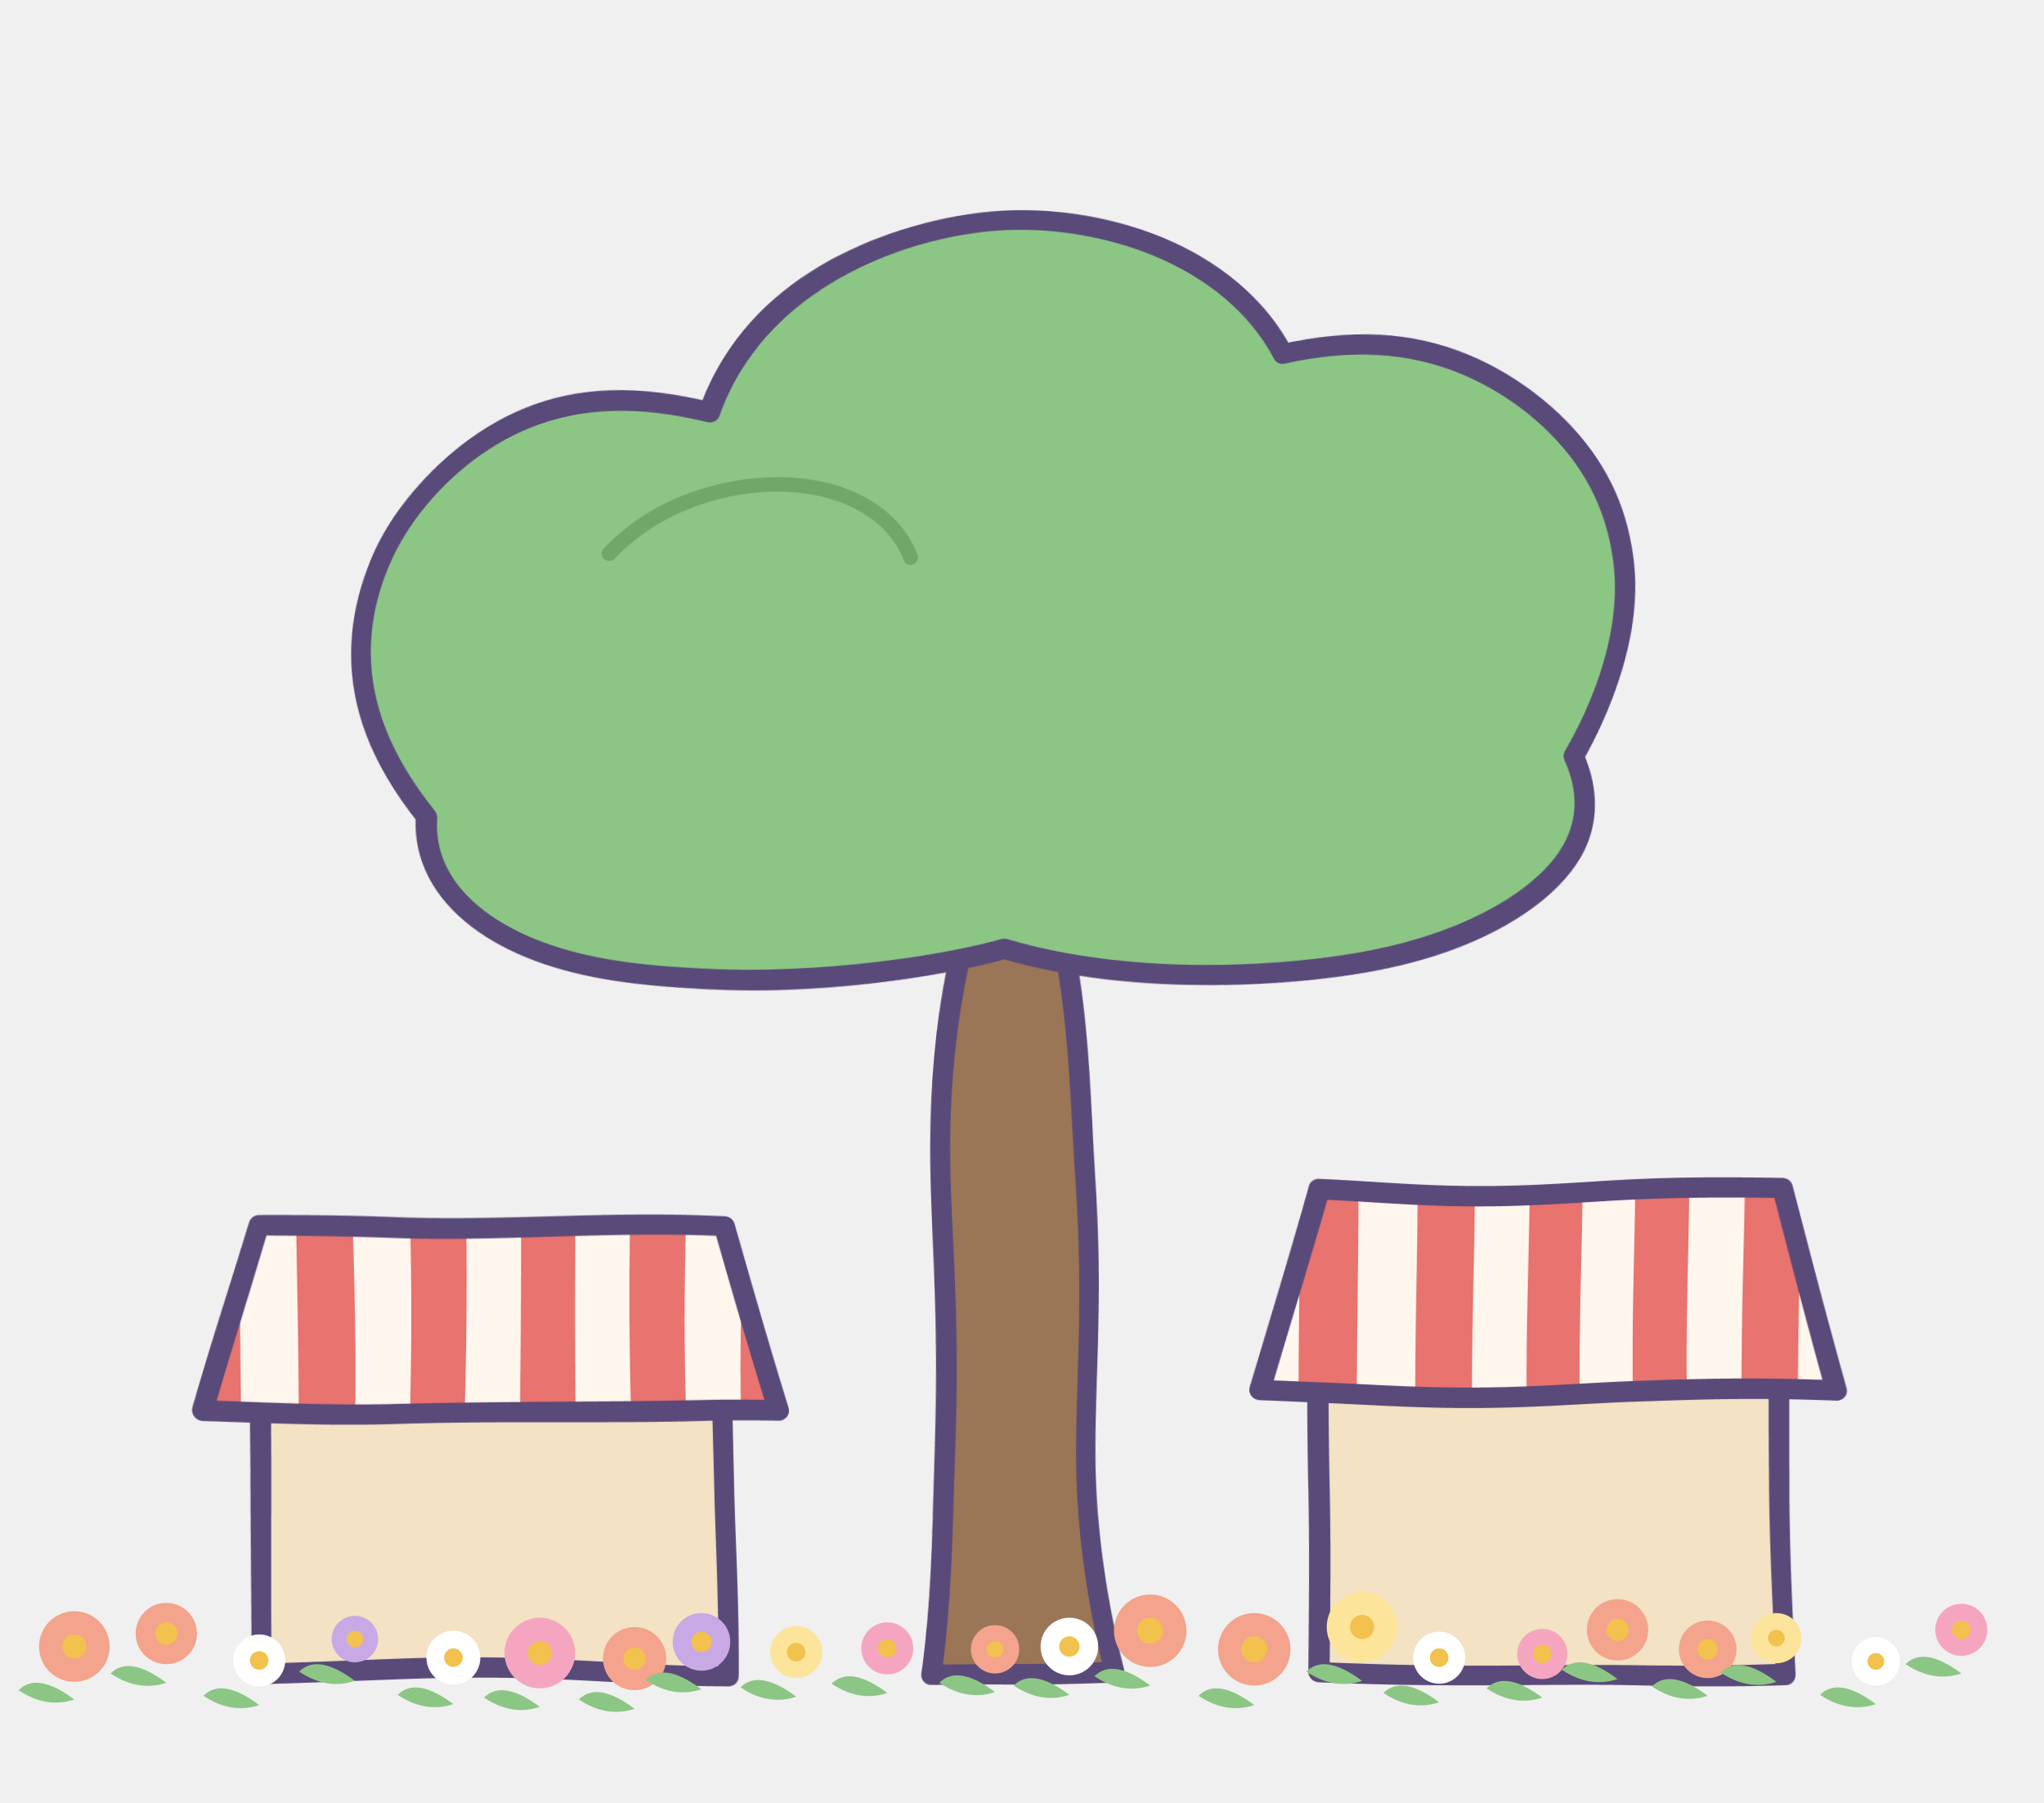
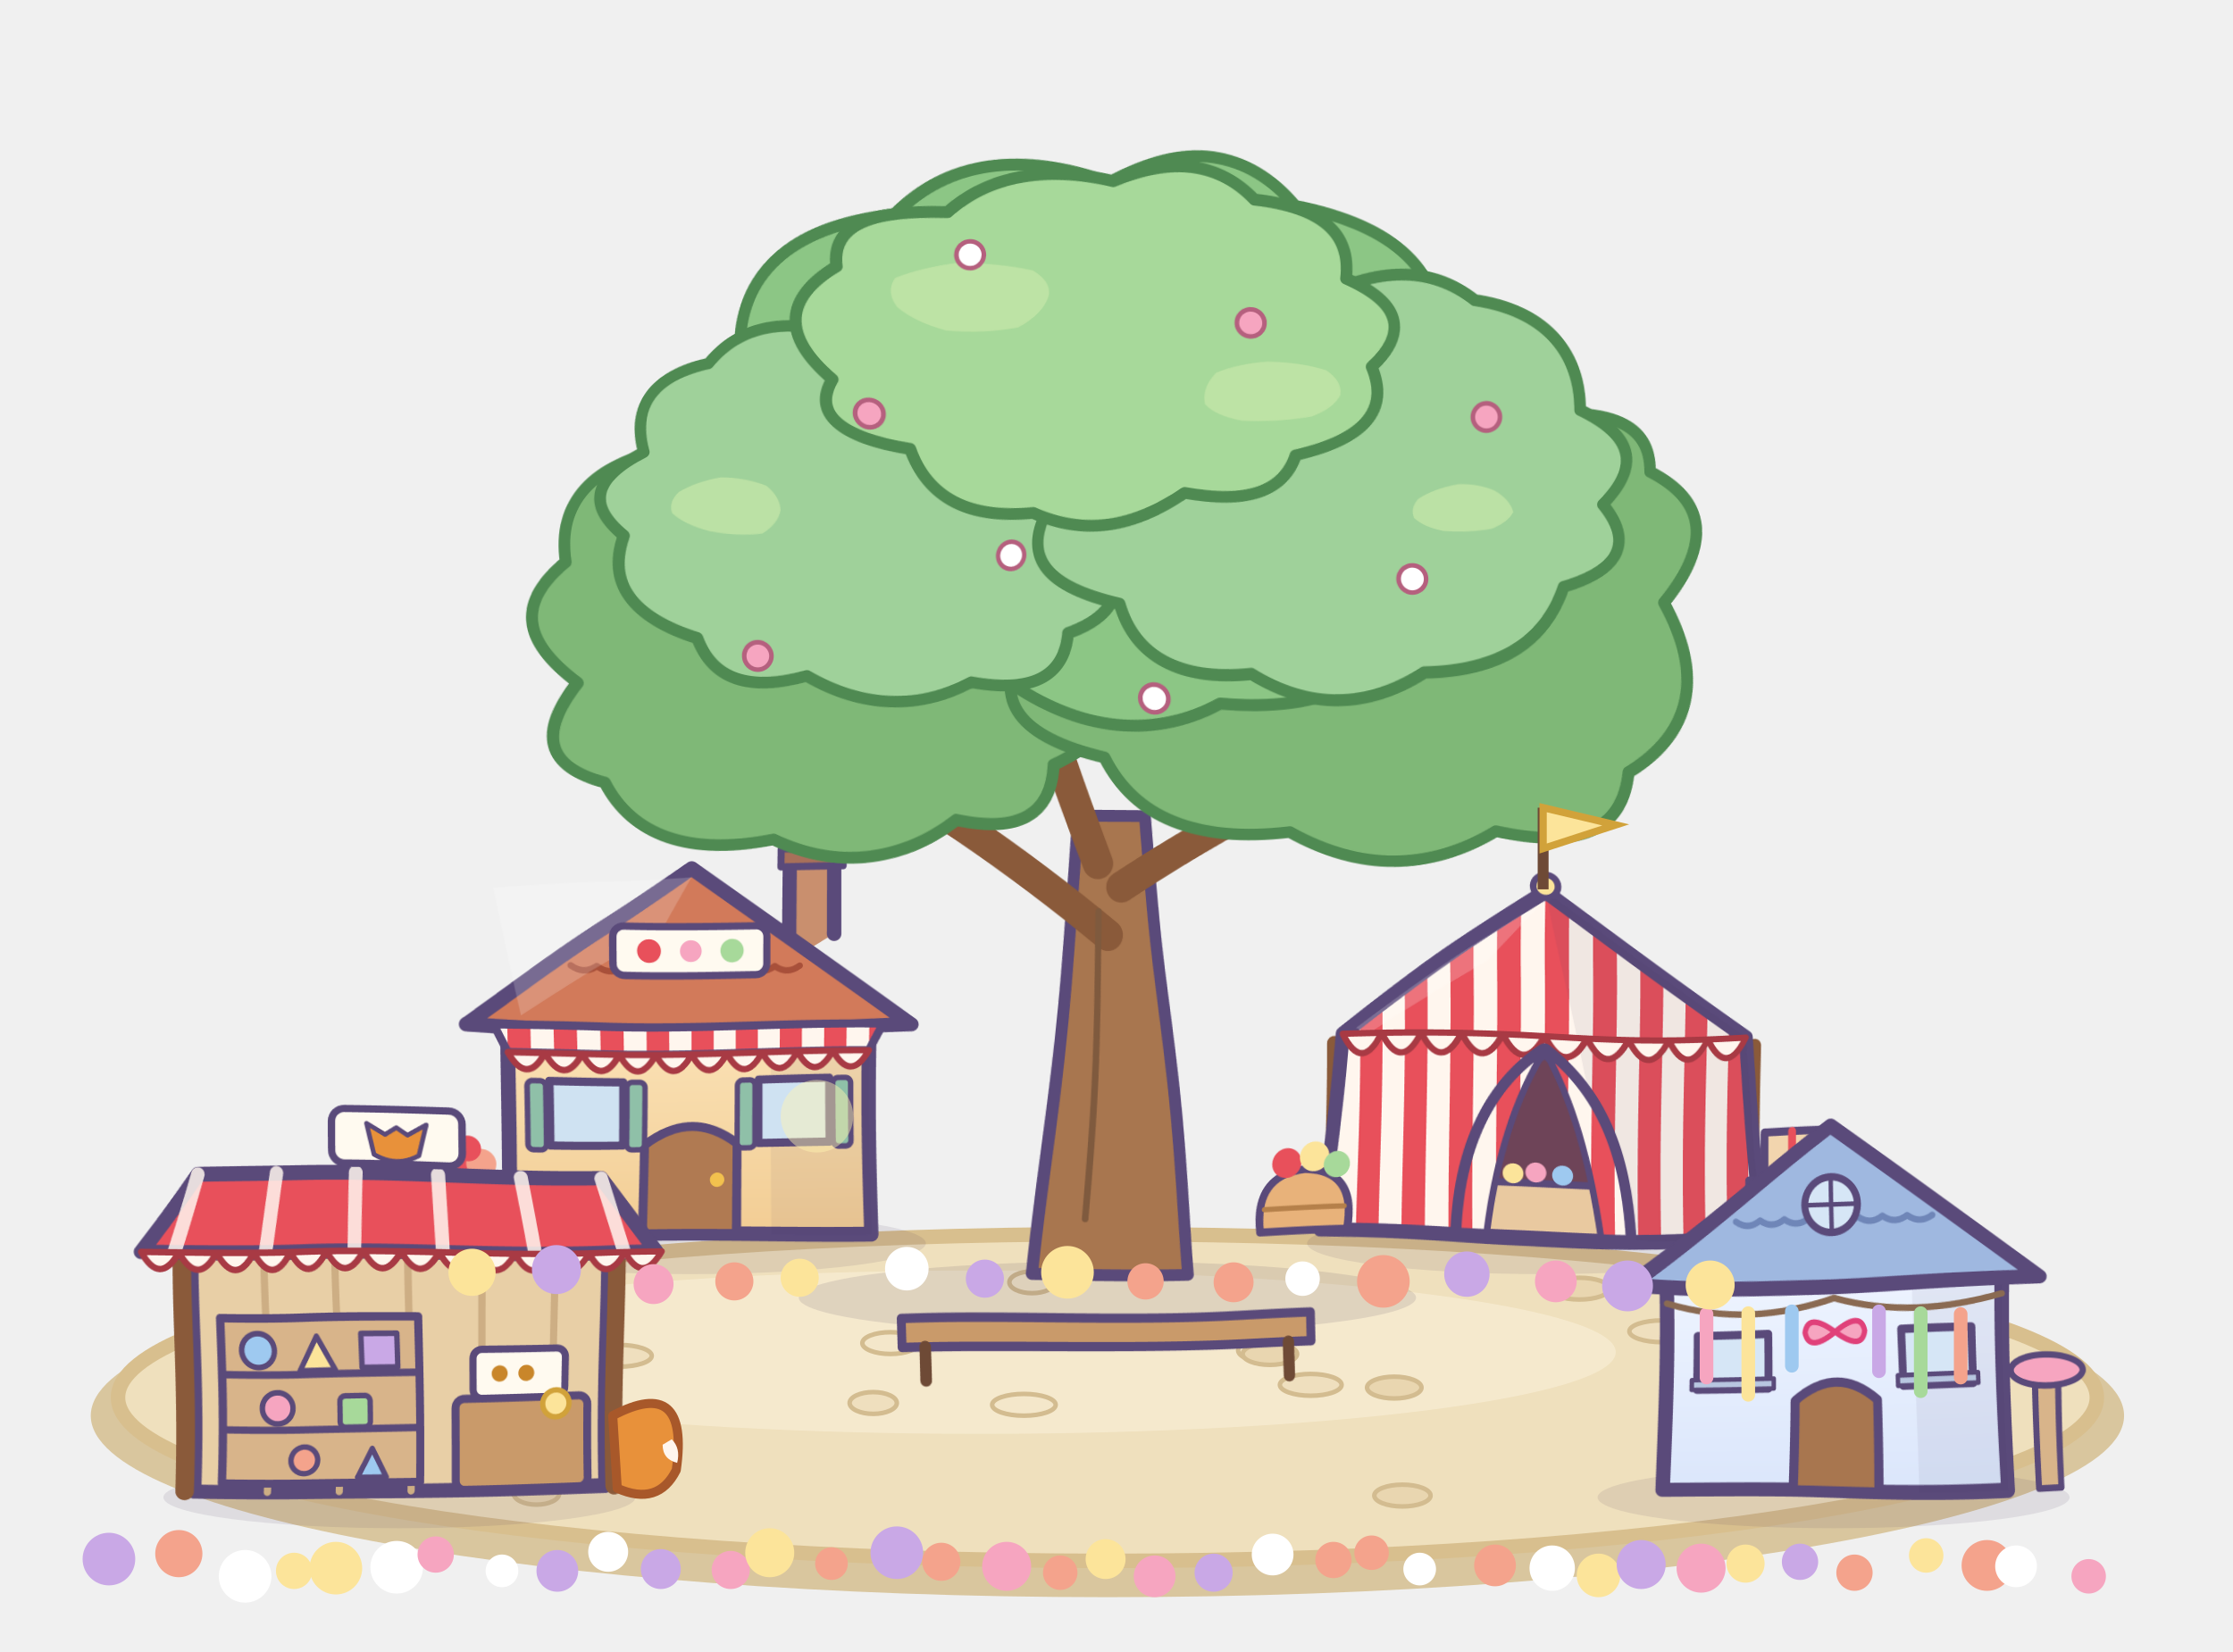
- <svg xmlns="http://www.w3.org/2000/svg" viewBox="724 540 220 194" width="220" height="194">
+ <svg xmlns="http://www.w3.org/2000/svg" viewBox="700 560 246 182" width="246" height="182">
  <defs>
    <filter id="firka" x="-5%" y="-5%" width="110%" height="110%">
      <feTurbulence type="fractalNoise" baseFrequency="0.03" numOctaves="1" seed="4" />
      <feDisplacementMap in="SourceGraphic" scale="3" />
    </filter>
    <filter id="szurke">
-       <feColorMatrix type="saturate" values=".3" />
+       <feColorMatrix type="saturate" values=".25" />
    </filter>
-     <pattern id="csik" width="12" height="12" patternUnits="userSpaceOnUse">
-       <rect width="6" height="12" fill="#e8736f" />
-       <rect x="6" width="6" height="12" fill="#fff6ee" />
+     <pattern id="csikT" width="5" height="5" patternUnits="userSpaceOnUse">
+       <rect width="2.5" height="5" fill="#e8505b" />
+       <rect x="2.5" width="2.5" height="5" fill="#fff6ee" />
    </pattern>
+     <linearGradient id="falTb" x1="0" y1="0" x2="0" y2="1">
+       <stop offset="0" stop-color="#fbe3b8" />
+       <stop offset="1" stop-color="#f2cd94" />
+     </linearGradient>
+     <linearGradient id="falTsz" x1="0" y1="0" x2="0" y2="1">
+       <stop offset="0" stop-color="#eef4ff" />
+       <stop offset="1" stop-color="#dbe6fb" />
+     </linearGradient>
  </defs>
-   <g filter="url(#firka)" stroke="#5a4a7a" stroke-width="2.2" stroke-linejoin="round" stroke-linecap="round">
-     <g id="h-ter">
-       <path d="M824,720 C828,690 822,664 828,640 L838,640 C844,668 838,695 844,720 Z" fill="#9b7656" />
-       <path d="M770,628 C752,605 772,578 800,584 C808,560 850,556 862,578 C892,572 908,600 894,622 C902,640 860,650 832,642 C805,650 768,645 770,628 Z" fill="#8cc685" />
-       <path d="M790,600 C800,588 818,590 822,600" stroke="#6ea96a" fill="none" stroke-width="1.6" />
-       <rect x="752" y="690" width="50" height="30" fill="#f3e2c3" />
-       <path d="M746,692 L808,692 L802,672 L752,672 Z" fill="url(#csik)" />
-       <rect x="866" y="688" width="50" height="32" fill="#f3e2c3" />
-       <path d="M860,690 L922,690 L916,668 L866,668 Z" fill="url(#csik)" />
-     </g>
-   </g>
-   <g stroke="none">
-     <path d="M732.0,722.9 q-4,-3 -6,-1 q3,2 6,1 Z" fill="#8cc685" />
-     <circle cx="732.0" cy="717.2" r="3.8" fill="#f4a38c" />
-     <circle cx="732.0" cy="717.2" r="1.3" fill="#f2c14e" />
-     <path d="M741.9,721.1 q-4,-3 -6,-1 q3,2 6,1 Z" fill="#8cc685" />
-     <circle cx="741.9" cy="715.8" r="3.3" fill="#f4a38c" />
-     <circle cx="741.9" cy="715.8" r="1.2" fill="#f2c14e" />
-     <path d="M751.9,723.5 q-4,-3 -6,-1 q3,2 6,1 Z" fill="#8cc685" />
-     <circle cx="751.9" cy="718.7" r="2.8" fill="#fff" />
-     <circle cx="751.9" cy="718.7" r="1.0" fill="#f2c14e" />
-     <path d="M762.2,720.9 q-4,-3 -6,-1 q3,2 6,1 Z" fill="#8cc685" />
-     <circle cx="762.2" cy="716.4" r="2.5" fill="#c9a8e6" />
-     <circle cx="762.2" cy="716.4" r="0.9" fill="#f2c14e" />
-     <path d="M772.8,723.4 q-4,-3 -6,-1 q3,2 6,1 Z" fill="#8cc685" />
-     <circle cx="772.8" cy="718.4" r="2.9" fill="#fff" />
-     <circle cx="772.8" cy="718.4" r="1.0" fill="#f2c14e" />
-     <path d="M782.1,723.7 q-4,-3 -6,-1 q3,2 6,1 Z" fill="#8cc685" />
-     <circle cx="782.1" cy="717.9" r="3.8" fill="#f6a5c0" />
-     <circle cx="782.1" cy="717.9" r="1.3" fill="#f2c14e" />
-     <path d="M792.3,723.9 q-4,-3 -6,-1 q3,2 6,1 Z" fill="#8cc685" />
-     <circle cx="792.3" cy="718.5" r="3.4" fill="#f4a38c" />
-     <circle cx="792.3" cy="718.5" r="1.2" fill="#f2c14e" />
-     <path d="M799.5,721.8 q-4,-3 -6,-1 q3,2 6,1 Z" fill="#8cc685" />
-     <circle cx="799.5" cy="716.7" r="3.1" fill="#c9a8e6" />
-     <circle cx="799.5" cy="716.7" r="1.1" fill="#f2c14e" />
-     <path d="M809.7,722.6 q-4,-3 -6,-1 q3,2 6,1 Z" fill="#8cc685" />
-     <circle cx="809.7" cy="717.8" r="2.8" fill="#fce49a" />
-     <circle cx="809.7" cy="717.8" r="1.0" fill="#f2c14e" />
-     <path d="M819.5,722.2 q-4,-3 -6,-1 q3,2 6,1 Z" fill="#8cc685" />
-     <circle cx="819.5" cy="717.4" r="2.8" fill="#f6a5c0" />
-     <circle cx="819.5" cy="717.4" r="1.0" fill="#f2c14e" />
-     <path d="M831.1,722.1 q-4,-3 -6,-1 q3,2 6,1 Z" fill="#8cc685" />
-     <circle cx="831.1" cy="717.5" r="2.6" fill="#f4a38c" />
-     <circle cx="831.1" cy="717.5" r="0.9" fill="#f2c14e" />
-     <path d="M839.1,722.4 q-4,-3 -6,-1 q3,2 6,1 Z" fill="#8cc685" />
-     <circle cx="839.1" cy="717.2" r="3.1" fill="#fff" />
-     <circle cx="839.1" cy="717.2" r="1.1" fill="#f2c14e" />
-     <path d="M847.8,721.4 q-4,-3 -6,-1 q3,2 6,1 Z" fill="#8cc685" />
-     <circle cx="847.8" cy="715.5" r="3.9" fill="#f4a38c" />
-     <circle cx="847.8" cy="715.5" r="1.4" fill="#f2c14e" />
-     <path d="M859.0,723.5 q-4,-3 -6,-1 q3,2 6,1 Z" fill="#8cc685" />
-     <circle cx="859.0" cy="717.5" r="3.9" fill="#f4a38c" />
-     <circle cx="859.0" cy="717.5" r="1.4" fill="#f2c14e" />
-     <path d="M870.6,720.9 q-4,-3 -6,-1 q3,2 6,1 Z" fill="#8cc685" />
-     <circle cx="870.6" cy="715.1" r="3.8" fill="#fce49a" />
-     <circle cx="870.6" cy="715.1" r="1.3" fill="#f2c14e" />
-     <path d="M878.9,723.2 q-4,-3 -6,-1 q3,2 6,1 Z" fill="#8cc685" />
-     <circle cx="878.9" cy="718.4" r="2.8" fill="#fff" />
-     <circle cx="878.9" cy="718.4" r="1.0" fill="#f2c14e" />
-     <path d="M890.0,722.7 q-4,-3 -6,-1 q3,2 6,1 Z" fill="#8cc685" />
-     <circle cx="890.0" cy="718.0" r="2.7" fill="#f6a5c0" />
-     <circle cx="890.0" cy="718.0" r="1.0" fill="#f2c14e" />
-     <path d="M898.1,720.7 q-4,-3 -6,-1 q3,2 6,1 Z" fill="#8cc685" />
-     <circle cx="898.1" cy="715.4" r="3.3" fill="#f4a38c" />
-     <circle cx="898.1" cy="715.4" r="1.2" fill="#f2c14e" />
-     <path d="M907.8,722.5 q-4,-3 -6,-1 q3,2 6,1 Z" fill="#8cc685" />
-     <circle cx="907.8" cy="717.5" r="3.1" fill="#f4a38c" />
-     <circle cx="907.8" cy="717.5" r="1.1" fill="#f2c14e" />
-     <path d="M915.2,721.0 q-4,-3 -6,-1 q3,2 6,1 Z" fill="#8cc685" />
-     <circle cx="915.2" cy="716.3" r="2.7" fill="#fce49a" />
-     <circle cx="915.2" cy="716.3" r="0.9" fill="#f2c14e" />
-     <path d="M925.9,723.4 q-4,-3 -6,-1 q3,2 6,1 Z" fill="#8cc685" />
-     <circle cx="925.9" cy="718.8" r="2.6" fill="#fff" />
-     <circle cx="925.9" cy="718.8" r="0.9" fill="#f2c14e" />
-     <path d="M935.1,720.1 q-4,-3 -6,-1 q3,2 6,1 Z" fill="#8cc685" />
-     <circle cx="935.1" cy="715.4" r="2.8" fill="#f6a5c0" />
-     <circle cx="935.1" cy="715.4" r="1.0" fill="#f2c14e" />
-   </g>
-   <path transform="translate(773.8,662.0)" d="M0,-5 L1.2,-1.2 L5,0 L1.2,1.2 L0,5 L-1.2,1.2 L-5,0 L-1.2,-1.2Z" fill="#fff6c2" stroke="#e3a92a" stroke-width=".8" opacity="0">
+   <ellipse cx="822" cy="716" rx="112" ry="20" fill="#d9c69e" stroke="none" />
+   <ellipse cx="822" cy="714" rx="109" ry="18" fill="#efe0bd" stroke="#d8bf8e" stroke-width="1.6" />
+   <ellipse cx="808" cy="709" rx="70" ry="9" fill="#fff8e6" opacity=".4" stroke="none" />
+   <ellipse cx="806.8" cy="706.1" rx="3.1" ry="1.2" fill="#f4e7ca" stroke="#d3bc90" stroke-width=".5" />
+   <ellipse cx="813.7" cy="701.3" rx="2.5" ry="1.2" fill="#f4e7ca" stroke="#d3bc90" stroke-width=".5" />
+   <ellipse cx="874" cy="702" rx="3.3" ry="1.2" fill="#e9d6b0" stroke="#d3bc90" stroke-width=".5" />
+   <ellipse cx="883.1" cy="706.7" rx="3.6" ry="1.2" fill="#efdfbe" stroke="#d3bc90" stroke-width=".5" />
+   <ellipse cx="910.4" cy="708.1" rx="2.8" ry="1.2" fill="#f4e7ca" stroke="#d3bc90" stroke-width=".5" />
+   <ellipse cx="768.2" cy="709.4" rx="3.6" ry="1.2" fill="#efdfbe" stroke="#d3bc90" stroke-width=".5" />
+   <ellipse cx="901.2" cy="720.6" rx="2.7" ry="1.2" fill="#e9d6b0" stroke="#d3bc90" stroke-width=".5" />
+   <ellipse cx="749.2" cy="713.2" rx="3.5" ry="1.2" fill="#efdfbe" stroke="#d3bc90" stroke-width=".5" />
+   <ellipse cx="844.4" cy="712.6" rx="3.4" ry="1.2" fill="#efdfbe" stroke="#d3bc90" stroke-width=".5" />
+   <ellipse cx="853.6" cy="712.9" rx="3" ry="1.2" fill="#e9d6b0" stroke="#d3bc90" stroke-width=".5" />
+   <ellipse cx="761.4" cy="707.1" rx="3.2" ry="1.2" fill="#e9d6b0" stroke="#d3bc90" stroke-width=".5" />
+   <ellipse cx="812.8" cy="714.8" rx="3.5" ry="1.2" fill="#f4e7ca" stroke="#d3bc90" stroke-width=".5" />
+   <ellipse cx="796.2" cy="714.6" rx="2.6" ry="1.2" fill="#efdfbe" stroke="#d3bc90" stroke-width=".5" />
+   <ellipse cx="759.1" cy="724.6" rx="2.5" ry="1.2" fill="#e9d6b0" stroke="#d3bc90" stroke-width=".5" />
+   <ellipse cx="839.2" cy="708.8" rx="2.8" ry="1.2" fill="#f4e7ca" stroke="#d3bc90" stroke-width=".5" />
+   <ellipse cx="798.1" cy="708" rx="3.1" ry="1.2" fill="#f4e7ca" stroke="#d3bc90" stroke-width=".5" />
+   <ellipse cx="839.9" cy="709.2" rx="3" ry="1.2" fill="#e9d6b0" stroke="#d3bc90" stroke-width=".5" />
+   <ellipse cx="756.1" cy="715.5" rx="3.2" ry="1.2" fill="#f4e7ca" stroke="#d3bc90" stroke-width=".5" />
+   <ellipse cx="854.5" cy="724.8" rx="3.1" ry="1.2" fill="#e9d6b0" stroke="#d3bc90" stroke-width=".5" />
+   <ellipse cx="905.1" cy="714.4" rx="3.6" ry="1.2" fill="#e9d6b0" stroke="#d3bc90" stroke-width=".5" />
+   <ellipse cx="918.6" cy="715.3" rx="2.7" ry="1.2" fill="#e9d6b0" stroke="#d3bc90" stroke-width=".5" />
+   <ellipse cx="776" cy="697" rx="26" ry="3.4" fill="#3c2a50" opacity="0.1" stroke="none" />
+   <ellipse cx="870" cy="697" rx="26" ry="3.4" fill="#3c2a50" opacity="0.1" stroke="none" />
+   <ellipse cx="744" cy="725" rx="26" ry="3.4" fill="#3c2a50" opacity="0.1" stroke="none" />
+   <ellipse cx="902" cy="725" rx="26" ry="3.4" fill="#3c2a50" opacity="0.1" stroke="none" />
+   <g filter="url(#firka)" stroke="#5a4a7a" stroke-width="1.6" stroke-linejoin="round" stroke-linecap="round">
+     <g transform="translate(776 696)">
+       <path d="M11,-30 V-41 H16 V-33" fill="#c98f6e" />
+       <path d="M10,-42.5 h7 v2 h-7 z" fill="#a8705a" stroke-width=".8" />
+       <path d="M-20,0 V-24 H20 V0 Z" fill="url(#falTb)" />
+       <path d="M9,-24 H20 V0 H9 Z" fill="#3c2f5e" opacity=".07" stroke="none" />
+       <path d="M-24.5,-23 L0,-40.5 L24.5,-23 Q0,-21.4 -24.5,-23 Z" fill="#d27a5a" />
+       <path d="M-13,-29.5 q1.4,1 2.8,0 q1.4,1 2.8,0 q1.4,1 2.8,0 q1.4,1 2.8,0 q1.4,1 2.8,0 q1.4,1 2.8,0 q1.4,1 2.8,0 q1.4,1 2.8,0 q1.4,1 2.8,0" fill="none" stroke="#a8503a" stroke-width=".7" />
+       <path d="M-21.5,-38 L0,-39.5 L-3,-34 L-18.5,-24 Z" fill="#fff" opacity=".18" stroke="none" />
+       <rect x="-8.5" y="-34" width="17" height="5.4" rx="1.2" fill="#fffaf0" stroke-width=".8" />
+       <g stroke="none">
+         <circle cx="-4.6" cy="-31.3" r="1.3" fill="#e8505b" />
+         <circle cx="0" cy="-31.3" r="1.2" fill="#f6a5c0" />
+         <circle cx="4.6" cy="-31.3" r="1.3" fill="#a7d99a" />
+       </g>
+       <path d="M-21.5,-23 H21.5 L20,-20 H-20 Z" fill="url(#csikT)" stroke-width=".9" />
+       <path d="M-20,-20 q2,3.6 4,0 q2,3.6 4,0 q2,3.6 4,0 q2,3.6 4,0 q2,3.6 4,0 q2,3.6 4,0 q2,3.6 4,0 q2,3.6 4,0 q2,3.6 4,0 q2,3.6 4,0 Z" fill="#fff6ee" stroke="#a83a44" stroke-width="0.7" />
+       <path d="M-5.2,0 V-10 Q0,-14 5.2,-10 V0 Z" fill="#b07a52" stroke-width="1" />
+       <circle cx="3" cy="-6" r=".8" fill="#f2c14e" stroke="none" />
+       <rect x="-18" y="-17" width="2" height="7.5" rx=".6" fill="#8fc0a8" stroke-width=".6" />
+       <rect x="-15.6" y="-17" width="8" height="7" fill="#cfe2f2" stroke-width=".9" />
+       <rect x="-7.2" y="-17" width="2" height="7.5" rx=".6" fill="#8fc0a8" stroke-width=".6" />
+       <rect x="5.2" y="-17" width="2" height="7.5" rx=".6" fill="#8fc0a8" stroke-width=".6" />
+       <rect x="7.6" y="-17" width="8" height="7" fill="#cfe2f2" stroke-width=".9" />
+       <rect x="16" y="-17" width="2" height="7.5" rx=".6" fill="#8fc0a8" stroke-width=".6" />
+       <path d="M-27.5,0 Q-28.2,-4 -27,-6.5 H-21.6 Q-20.8,-4 -21.6,0 Z" fill="#c99a6a" stroke-width=".9" />
+       <g stroke="none">
+         <circle cx="-26" cy="-7.6" r="1.6" fill="#e8505b" />
+         <circle cx="-23" cy="-7.8" r="1.6" fill="#f4a38c" />
+         <circle cx="-24.4" cy="-9.4" r="1.4" fill="#e8505b" />
+       </g>
+     </g>
+     <g transform="translate(870 696)">
+       <path d="M-23,0 V-21 M23,0 V-21" stroke="#8a5a3a" stroke-width="1.6" />
+       <path d="M-24,0 L-22,-22 L0,-38 L22,-22 L24,0 Q0,1 -24,0 Z" fill="url(#csikT)" />
+       <path d="M0,-38 L22,-22 L24,0 Q14,.6 8,0 Z" fill="#3c2f5e" opacity=".08" stroke="none" />
+       <path d="M-20.5,-22.6 L0,-37 L-6,-30 L-19,-22 Z" fill="#fff" opacity=".2" stroke="none" />
+       <path d="M-22,-22 q2.2,4.4 4.4,0 q2.2,4.4 4.4,0 q2.2,4.4 4.4,0 q2.2,4.4 4.4,0 q2.2,4.4 4.4,0 q2.2,4.4 4.4,0 q2.2,4.4 4.4,0 q2.2,4.4 4.4,0 q2.2,4.4 4.4,0 q2.2,4.4 4.4,0 Z" fill="#fff6ee" stroke="#a83a44" stroke-width="0.7" />
+       <path d="M-9,0 Q-8.4,-14 0,-20.4 Q8.4,-14 9,0 Z" fill="#6e4458" />
+       <rect x="-6.4" y="-5.6" width="12.8" height="5.6" fill="#e9c9a0" stroke-width=".8" />
+       <g stroke="none">
+         <circle cx="-3.2" cy="-6.6" r="1.1" fill="#fce49a" />
+         <circle cx="-.8" cy="-6.8" r="1.1" fill="#f6a5c0" />
+         <circle cx="2" cy="-6.6" r="1.1" fill="#9ec9f0" />
+       </g>
+       <path d="M-9,0 Q-8.4,-14 0,-20.4 Q-4.4,-12.4 -6,0 Z M9,0 Q8.4,-14 0,-20.4 Q4.4,-12.4 6,0 Z" fill="url(#csikT)" stroke-width=".7" />
+       <circle cx="0" cy="-38.6" r="1.3" fill="#fce49a" stroke-width=".7" />
+       <path d="M-31,0 Q-32,-6.6 -26,-7 Q-20,-6.6 -21,0 Z" fill="#e8b27a" stroke-width=".9" />
+       <path d="M-30.6,-2.6 H-21.4" stroke="#b5804a" stroke-width=".6" />
+       <g stroke="none">
+         <circle cx="-28.2" cy="-7.8" r="1.7" fill="#e8505b" />
+         <circle cx="-25" cy="-8.4" r="1.7" fill="#fce49a" />
+         <circle cx="-22.4" cy="-7.4" r="1.5" fill="#a7d99a" />
+       </g>
+       <rect x="22.6" y="-6" width="7" height="6" fill="#e9c9a0" stroke-width=".9" />
+       <rect x="24.4" y="-11.2" width="6.4" height="5.2" fill="#f2d5ae" stroke-width=".9" />
+       <path d="M27.6,-11.2 v5.2" stroke="#e8505b" stroke-width=".9" />
+     </g>
+   </g>
+   <ellipse cx="822" cy="703" rx="34" ry="4" fill="#3c2a50" opacity="0.12" stroke="none" />
+   <g filter="url(#firka)" stroke="#5a4a7a" stroke-width="1.6" stroke-linejoin="round" stroke-linecap="round">
+     <path d="M813.7,700.4 Q816.8,673.4 818.9,650 L826.2,650 Q828.2,673.4 830.8,700.4 Z" fill="#a8764f" stroke-width="1.3" />
+     <path d="M822,663 Q806.4,650 790.8,642.2 M823.6,657.8 Q840.2,647.4 855.8,638 M821,655.2 Q814.2,637 811.6,624" stroke="#8a5a3a" stroke-width="3.4" fill="none" />
+     <path d="M819.4,694.2 Q820.4,678.6 821,660.4" stroke="#7f5a3e" stroke-width=".7" fill="none" />
+     <path d="M799.1,705.1 h45.8 v3.1 h-45.8 z" fill="#c99a6a" stroke-width="1" />
+     <path d="M801.7,708.2 v3.6 M842.3,708.2 v3.6" stroke="#6e4a36" stroke-width="1.3" />
+   </g>
+   <g filter="url(#firka)" stroke="#5a4a7a" stroke-width="1.6" stroke-linejoin="round" stroke-linecap="round">
+     <g>
+       <path d="M824,629.2 Q827.6,639 816.3,644.5 Q815.8,652.6 805.5,650.5 Q795.9,657.7 785.1,652.4 Q770.9,654.8 766.5,646.1 Q757.2,643.9 763.7,635.3 Q754.8,628.8 762.8,622.4 Q761.4,612.5 774.1,609.9 Q779.6,600.1 791.1,602.9 Q804.3,599.7 812.8,609.4 Q825.4,610.3 824,619.5 Q832.6,623 824,629.2 Z" fill="#7fb877" stroke="#4f8a52" stroke-width="1.3" stroke-linejoin="round" />
+       <path d="M883.6,626.7 Q889.8,638.2 878.9,644.6 Q877.6,654 864.6,651.4 Q854.1,658.5 842.1,651.7 Q826.7,653.5 821.8,643.6 Q808,640.6 812.9,631.5 Q806.4,625.1 819.2,619.3 Q817.4,608.4 830.1,605.5 Q838.3,596.4 851.9,600.6 Q862.6,596.7 868.1,605.8 Q881.9,604.1 882,612.2 Q891.9,617.5 883.6,626.7 Z" fill="#7fb877" stroke="#4f8a52" stroke-width="1.3" stroke-linejoin="round" />
+       <path d="M866.9,612.1 Q872.6,622.6 856.1,626.9 Q851.7,638.8 834.3,637.4 Q822.5,643.8 810.4,634.7 Q794.8,639 791,629.9 Q774.6,626.9 778.8,615.8 Q768.8,607.2 782,599.1 Q781.3,586.4 798.3,583.3 Q806.8,574.1 822,579.9 Q835.2,573.7 842.6,582.6 Q859,585.6 859.1,598.6 Q874.5,604.4 866.9,612.1 Z" fill="#8cc685" stroke="#4f8a52" stroke-width="1.3" stroke-linejoin="round" />
+       <path d="M821.9,619.5 Q826.6,627.2 818,630.1 Q817.2,637.4 807.2,635.4 Q798.4,640 788.5,634.1 Q778.7,636.5 776.5,630 Q766.3,627.2 769.2,619.5 Q763.1,614.5 771.4,610.3 Q769.1,602.3 778.5,600.5 Q783.6,594.1 794.2,597.4 Q805.1,592.8 812,598.5 Q821.8,598.5 820.4,606.2 Q828.2,611.9 821.9,619.5 Z" fill="#9fd19a" stroke="#4f8a52" stroke-width="1.3" stroke-linejoin="round" />
+       <path d="M876.7,615.7 Q882,622.1 872.4,624.8 Q869.3,633.9 856.9,634.1 Q847.2,639.9 837.8,634.2 Q826,635.4 823.8,627 Q811.7,624.2 815.6,616.8 Q808.9,611.1 819.3,606.6 Q820,597.5 832.9,595.5 Q836,588.7 844.4,592.9 Q855.1,587.3 862.6,593.2 Q874,595.1 874,605.1 Q883,609.5 876.7,615.7 Z" fill="#9fd19a" stroke="#4f8a52" stroke-width="1.3" stroke-linejoin="round" />
+       <path d="M850.9,600.2 Q853.9,607.3 843,610.4 Q841.3,616.8 831.2,615 Q822.8,620.9 814.1,616.8 Q803,617.4 800.3,609.5 Q789,608 792.1,602.2 Q783.8,595.1 792.2,589.4 Q791.3,582.8 803.9,582.9 Q810.7,576.7 822.5,579.8 Q832.7,576.2 838.2,582 Q849,583 848.1,590.5 Q857.2,594.6 850.9,600.2 Z" fill="#a7d99a" stroke="#4f8a52" stroke-width="1.3" stroke-linejoin="round" />
+       <g fill="#c4e7a8" opacity=".75" stroke="none">
+         <path d="M815.2,592.3 Q814.6,594.3 811.9,595.8 Q808.2,596.5 804,596.2 Q800.6,595.3 798.7,593.7 Q797.4,592 798.4,590.4 Q801.1,589.1 805.1,588.5 Q809.7,588.5 813.4,589.4 Q815.5,590.7 815.2,592.3 Z" />
+         <path d="M847.5,603.4 Q846.8,604.9 844.5,605.9 Q840.8,606.7 837,606.6 Q834.2,606.1 833,604.8 Q832.5,602.9 834,601.1 Q836.3,600 839.5,599.7 Q843.1,599.7 845.9,600.6 Q847.7,601.8 847.5,603.4 Z" />
+         <path d="M786.2,616.4 Q785.9,617.8 784.1,618.9 Q781.4,619.3 778.4,618.8 Q775.8,618.2 774.5,617 Q774.1,615.8 775.3,614.7 Q777.2,613.6 779.9,613.1 Q782.6,613.1 784.8,613.9 Q786.2,615 786.2,616.4 Z" />
+         <path d="M866.7,616.4 Q866.2,617.5 864.4,618.3 Q861.8,618.8 859.1,618.6 Q857,618.2 855.9,617.2 Q855.4,616.1 856.3,615 Q858,613.8 860.6,613.3 Q862.8,613.2 864.6,614 Q866.3,615 866.7,616.4 Z" />
+       </g>
+       <circle cx="796" cy="605.8" r="1.5" fill="#f6a5c0" stroke="#b5607e" stroke-width=".5" />
+       <circle cx="811.6" cy="621.4" r="1.5" fill="#fff" stroke="#b5607e" stroke-width=".5" />
+       <circle cx="837.6" cy="595.4" r="1.5" fill="#f6a5c0" stroke="#b5607e" stroke-width=".5" />
+       <circle cx="855.8" cy="624" r="1.5" fill="#fff" stroke="#b5607e" stroke-width=".5" />
+       <circle cx="783" cy="631.8" r="1.5" fill="#f6a5c0" stroke="#b5607e" stroke-width=".5" />
+       <circle cx="827.2" cy="637" r="1.5" fill="#fff" stroke="#b5607e" stroke-width=".5" />
+       <circle cx="863.6" cy="605.8" r="1.5" fill="#f6a5c0" stroke="#b5607e" stroke-width=".5" />
+       <circle cx="806.4" cy="587.6" r="1.5" fill="#fff" stroke="#b5607e" stroke-width=".5" />
+       <animateTransform attributeName="transform" type="rotate" values="-1.2 822 652.6;1.2 822 652.6;-1.2 822 652.6" dur="7s" repeatCount="indefinite" />
+     </g>
+   </g>
+   <g filter="url(#firka)" stroke="#5a4a7a" stroke-width="1.6" stroke-linejoin="round" stroke-linecap="round">
+     <g transform="translate(744 724)">
+       <path d="M-23,0 V-26 H23 V0 Z" fill="#e8cfa6" />
+       <path d="M-15,-26 V0 M-7,-26 V0 M1,-26 V0 M9,-26 V0 M17,-26 V0" stroke="#cdae84" stroke-width=".8" />
+       <path d="M-24,0 V-27 M24,0 V-27" stroke="#8a5a3a" stroke-width="2" />
+       <rect x="-20" y="-19" width="22" height="18" fill="#d8b48a" stroke-width=".9" />
+       <path d="M-20,-13 H2 M-20,-7 H2" stroke-width=".8" />
+       <g stroke-width=".6">
+         <circle cx="-16" cy="-15.6" r="1.8" fill="#9ec9f0" />
+         <path d="M-11.4,-13.4 l2,-3.6 l2,3.6z" fill="#fce49a" />
+         <rect x="-4.4" y="-17.2" width="4" height="3.6" fill="#c9a8e6" />
+         <circle cx="-14" cy="-9.4" r="1.7" fill="#f6a5c0" />
+         <rect x="-7" y="-10.6" width="3.4" height="3.4" rx=".6" fill="#a7d99a" />
+         <circle cx="-11" cy="-3.6" r="1.5" fill="#f4a38c" />
+         <path d="M-5,-1.6 l1.6,-3.2 l1.6,3.2z" fill="#9ec9f0" />
+       </g>
+       <rect x="6" y="-10" width="15" height="10" rx="1" fill="#c99a6a" stroke-width=".9" />
+       <rect x="8" y="-15.4" width="10.4" height="5.4" rx="1" fill="#fffaf0" stroke-width=".8" />
+       <circle cx="11" cy="-12.7" r=".9" fill="#c9862a" stroke="none" />
+       <circle cx="14" cy="-12.7" r=".9" fill="#c9862a" stroke="none" />
+       <circle cx="17.4" cy="-9.2" r="1.5" fill="#fce49a" stroke="#d1a23a" stroke-width=".6" />
+       <path d="M-28.4,-26 L-22,-34.4 H22 L28.4,-26 Z" fill="#e8505b" />
+       <path d="M-22,-34.4 L-24.8,-26 M-13.2,-34.4 L-14.8,-26 M-4.4,-34.4 L-4.8,-26 M4.4,-34.4 L4.8,-26 M13.2,-34.4 L14.8,-26 M22,-34.4 L24.8,-26" stroke="#fff6ee" stroke-width="1.5" opacity=".85" />
+       <path d="M-28.4,-26 q2,3.7 4.1,0 q2,3.7 4.1,0 q2,3.7 4.1,0 q2,3.7 4.1,0 q2,3.7 4.1,0 q2,3.7 4.1,0 q2,3.7 4.1,0 q2,3.7 4.1,0 q2,3.7 4.1,0 q2,3.7 4.1,0 q2,3.7 4.1,0 q2,3.7 4.1,0 q2,3.7 4.1,0 q2,3.7 4.1,0 Z" fill="#fff6ee" stroke="#a83a44" stroke-width="0.7" />
+       <rect x="-7" y="-41.4" width="14" height="6" rx="1.4" fill="#fffaf0" stroke-width=".8" />
+       <path d="M-2.4,-36.4 L-3.2,-39.8 L-1.2,-38.6 L0,-39.4 L1.2,-38.6 L3.2,-39.8 L2.4,-36.4 Q0,-35 -2.4,-36.4 Z" fill="#e8913a" stroke-width=".5" />
+     </g>
+     <g transform="translate(902 724)">
+       <path d="M-19,0 V-24 H19 V0 Z" fill="url(#falTsz)" />
+       <path d="M9,-24 H19 V0 H9 Z" fill="#3c2f5e" opacity=".07" stroke="none" />
+       <path d="M-23,-23 L0,-39.6 L23,-23 Q0,-21.4 -23,-23 Z" fill="#9fb8e0" />
+       <path d="M-11,-29.6 q1.4,1 2.8,0 q1.4,1 2.8,0 q1.4,1 2.8,0 q1.4,1 2.8,0 q1.4,1 2.8,0 q1.4,1 2.8,0 q1.4,1 2.8,0 q1.4,1 2.8,0" fill="none" stroke="#6f86b8" stroke-width=".7" />
+       <circle cx="0" cy="-31" r="3" fill="#d6e6f6" stroke-width=".8" />
+       <path d="M0,-34 V-28 M-3,-31 H3" stroke-width=".5" />
+       <path d="M-4.6,0 V-10 Q0,-14 4.6,-10 V0 Z" fill="#a8764f" stroke-width="1" />
+       <rect x="-15.6" y="-17.4" width="8" height="6" fill="#d6e6f6" stroke-width=".9" />
+       <path d="M-16.2,-11.4 h9.2 v-1.1 h-9.2 z" fill="#b8c6e0" stroke-width=".5" />
+       <rect x="7.6" y="-17.4" width="8" height="6" fill="#d6e6f6" stroke-width=".9" />
+       <path d="M7,-11.4 h9.2 v-1.1 h-9.2 z" fill="#b8c6e0" stroke-width=".5" />
+       <path d="M-19,-21 Q-9.6,-18.2 0,-21 Q9.6,-18.2 19,-21" fill="none" stroke="#8a6a52" stroke-width=".7" />
+       <path transform="translate(0 -17.4)" d="M0,0 Q-3,-2.2 -3.4,0 Q-3,2.2 0,0 Q3,-2.2 3.4,0 Q3,2.2 0,0 Z" fill="#f6a5c0" stroke="#e0417a" stroke-width=".6" />
+       <rect x="22.6" y="-12" width="2.6" height="12" fill="#d8b48a" stroke-width=".7" />
+       <ellipse cx="23.9" cy="-12.6" rx="4" ry="1.7" fill="#f6a5c0" stroke-width=".7" />
+     </g>
+   </g>
+   <g stroke="#5a4a7a">
+     <g stroke="#a8582a" stroke-width="1" stroke-linejoin="round">
+       <path d="M767.5,716 Q776,711.5 774.5,722 Q772.5,726 768,724 Z" fill="#e8913a" />
+       <path d="M774,718.6 q1,1 .6,2.6 q-1.6,-.4 -1.6,-2 z" fill="#fff6ee" stroke="none" />
+       <animateTransform attributeName="transform" type="rotate" values="0 768 724;10 768 724;0 768 724;0 768 724" dur="3.2s" repeatCount="indefinite" />
+     </g>
+     <path d="M888,704.8 v7" stroke="#f6a5c0" stroke-width="1.5" stroke-linecap="round" fill="none">
+       <animate attributeName="d" values="M888,704.8 v7;M888,704.8 q1.4,3.5 0,7;M888,704.8 v7" dur="2.4s" repeatCount="indefinite" />
+     </path>
+     <path d="M892.6,704.7 v9" stroke="#fce49a" stroke-width="1.5" stroke-linecap="round" fill="none">
+       <animate attributeName="d" values="M892.6,704.7 v9;M892.6,704.7 q-1.2,4.5 0,9;M892.6,704.7 v9" dur="3.1s" repeatCount="indefinite" />
+     </path>
+     <path d="M897.4,704.5 v6" stroke="#9ec9f0" stroke-width="1.5" stroke-linecap="round" fill="none">
+       <animate attributeName="d" values="M897.4,704.5 v6;M897.4,704.5 q1.2,3 0,6;M897.4,704.5 v6" dur="2.7s" repeatCount="indefinite" />
+     </path>
+     <path d="M907,704.5 v6.6" stroke="#c9a8e6" stroke-width="1.5" stroke-linecap="round" fill="none">
+       <animate attributeName="d" values="M907,704.5 v6.6;M907,704.5 q-1.2,3.3 0,6.6;M907,704.5 v6.6" dur="2.9s" repeatCount="indefinite" />
+     </path>
+     <path d="M911.6,704.7 v8.6" stroke="#a7d99a" stroke-width="1.5" stroke-linecap="round" fill="none">
+       <animate attributeName="d" values="M911.6,704.7 v8.6;M911.6,704.7 q1.4,4.3 0,8.6;M911.6,704.7 v8.6" dur="2.5s" repeatCount="indefinite" />
+     </path>
+     <path d="M916,704.8 v7" stroke="#f4a38c" stroke-width="1.5" stroke-linecap="round" fill="none">
+       <animate attributeName="d" values="M916,704.8 v7;M916,704.8 q-1.4,3.5 0,7;M916,704.8 v7" dur="2.8s" repeatCount="indefinite" />
+     </path>
+     <g transform="translate(870 649)">
+       <path d="M0,0 V9" stroke="#6e4a36" stroke-width="1.2" />
+       <path d="M0,0 l8,1.9 l-8,2.6 Z" fill="#fce49a" stroke="#d1a23a" stroke-width=".8">
+         <animateTransform attributeName="transform" type="skewY" values="0;-7;0" dur="3s" repeatCount="indefinite" />
+       </path>
+     </g>
+     <circle cx="790" cy="683" r="4" fill="#fff3b0" opacity=".45" stroke="none">
+       <animate attributeName="opacity" values=".25;.65;.25" dur="3s" repeatCount="indefinite" />
+     </circle>
+     <path transform="translate(870,657.4)" d="M0,-2.4 L.6,-.6 L2.4,0 L.6,.6 L0,2.4 L-.6,.6 L-2.4,0 L-.6,-.6Z" fill="#fff" opacity="0" stroke="none">
+       <animate attributeName="opacity" values="0;1;0" dur="2.8s" repeatCount="indefinite" />
+     </path>
+   </g>
+   <circle cx="712" cy="731.8" r="2.9" fill="#c9a8e6" stroke="none" />
+   <circle cx="719.7" cy="731.2" r="2.6" fill="#f4a38c" stroke="none" />
+   <circle cx="727" cy="733.7" r="2.9" fill="#fff" stroke="none" />
+   <circle cx="732.4" cy="733.1" r="2" fill="#fce49a" stroke="none" />
+   <circle cx="737" cy="732.8" r="2.9" fill="#fce49a" stroke="none" />
+   <circle cx="743.7" cy="732.7" r="2.9" fill="#fff" stroke="none" />
+   <circle cx="748" cy="731.3" r="2" fill="#f6a5c0" stroke="none" />
+   <circle cx="755.3" cy="733.1" r="1.8" fill="#fff" stroke="none" />
+   <circle cx="761.4" cy="733.1" r="2.3" fill="#c9a8e6" stroke="none" />
+   <circle cx="767" cy="731" r="2.2" fill="#fff" stroke="none" />
+   <circle cx="772.8" cy="732.9" r="2.2" fill="#c9a8e6" stroke="none" />
+   <circle cx="780.5" cy="733" r="2.1" fill="#f6a5c0" stroke="none" />
+   <circle cx="784.8" cy="731.1" r="2.7" fill="#fce49a" stroke="none" />
+   <circle cx="791.6" cy="732.3" r="1.8" fill="#f4a38c" stroke="none" />
+   <circle cx="798.8" cy="731.1" r="2.9" fill="#c9a8e6" stroke="none" />
+   <circle cx="803.7" cy="732.1" r="2.1" fill="#f4a38c" stroke="none" />
+   <circle cx="810.9" cy="732.6" r="2.7" fill="#f6a5c0" stroke="none" />
+   <circle cx="816.8" cy="733.3" r="1.9" fill="#f4a38c" stroke="none" />
+   <circle cx="821.8" cy="731.8" r="2.2" fill="#fce49a" stroke="none" />
+   <circle cx="827.2" cy="733.7" r="2.3" fill="#f6a5c0" stroke="none" />
+   <circle cx="833.7" cy="733.3" r="2.1" fill="#c9a8e6" stroke="none" />
+   <circle cx="840.2" cy="731.3" r="2.3" fill="#fff" stroke="none" />
+   <circle cx="846.9" cy="731.9" r="2" fill="#f4a38c" stroke="none" />
+   <circle cx="851.1" cy="731.1" r="1.9" fill="#f4a38c" stroke="none" />
+   <circle cx="856.4" cy="732.9" r="1.8" fill="#fff" stroke="none" />
+   <circle cx="864.7" cy="732.5" r="2.3" fill="#f4a38c" stroke="none" />
+   <circle cx="871" cy="732.8" r="2.5" fill="#fff" stroke="none" />
+   <circle cx="876.1" cy="733.6" r="2.4" fill="#fce49a" stroke="none" />
+   <circle cx="880.8" cy="732.4" r="2.7" fill="#c9a8e6" stroke="none" />
+   <circle cx="887.4" cy="732.8" r="2.7" fill="#f6a5c0" stroke="none" />
+   <circle cx="892.3" cy="732.3" r="2.1" fill="#fce49a" stroke="none" />
+   <circle cx="898.3" cy="732.1" r="2" fill="#c9a8e6" stroke="none" />
+   <circle cx="904.3" cy="733.3" r="2" fill="#f4a38c" stroke="none" />
+   <circle cx="912.2" cy="731.4" r="1.9" fill="#fce49a" stroke="none" />
+   <circle cx="918.9" cy="732.5" r="2.8" fill="#f4a38c" stroke="none" />
+   <circle cx="922.1" cy="732.6" r="2.3" fill="#fff" stroke="none" />
+   <circle cx="930.1" cy="733.7" r="1.9" fill="#f6a5c0" stroke="none" />
+   <circle cx="752" cy="700.2" r="2.6" fill="#fce49a" stroke="none" />
+   <circle cx="761.3" cy="699.9" r="2.7" fill="#c9a8e6" stroke="none" />
+   <circle cx="772" cy="701.5" r="2.2" fill="#f6a5c0" stroke="none" />
+   <circle cx="780.9" cy="701.2" r="2.1" fill="#f4a38c" stroke="none" />
+   <circle cx="788.1" cy="700.8" r="2.1" fill="#fce49a" stroke="none" />
+   <circle cx="799.9" cy="699.8" r="2.4" fill="#fff" stroke="none" />
+   <circle cx="808.5" cy="700.9" r="2.1" fill="#c9a8e6" stroke="none" />
+   <circle cx="817.6" cy="700.2" r="2.9" fill="#fce49a" stroke="none" />
+   <circle cx="826.2" cy="701.2" r="2" fill="#f4a38c" stroke="none" />
+   <circle cx="835.9" cy="701.3" r="2.2" fill="#f4a38c" stroke="none" />
+   <circle cx="843.5" cy="700.9" r="1.9" fill="#fff" stroke="none" />
+   <circle cx="852.4" cy="701.2" r="2.9" fill="#f4a38c" stroke="none" />
+   <circle cx="861.6" cy="700.4" r="2.5" fill="#c9a8e6" stroke="none" />
+   <circle cx="871.4" cy="701.2" r="2.3" fill="#f6a5c0" stroke="none" />
+   <circle cx="879.3" cy="701.7" r="2.8" fill="#c9a8e6" stroke="none" />
+   <circle cx="888.4" cy="701.6" r="2.7" fill="#fce49a" stroke="none" />
+   <path transform="translate(776,650)" d="M0,-5 L1.2,-1.2 L5,0 L1.2,1.2 L0,5 L-1.2,1.2 L-5,0 L-1.2,-1.2Z" fill="#fff6c2" stroke="#e3a92a" stroke-width=".8" opacity="0">
    <animate attributeName="opacity" values="0;1;0" dur="2.6s" begin="0s" repeatCount="indefinite" />
  </path>
-   <path transform="translate(842.6,654.0)" d="M0,-5 L1.2,-1.2 L5,0 L1.2,1.2 L0,5 L-1.2,1.2 L-5,0 L-1.2,-1.2Z" fill="#fff6c2" stroke="#e3a92a" stroke-width=".8" opacity="0">
+   <path transform="translate(822,566)" d="M0,-5 L1.2,-1.2 L5,0 L1.2,1.2 L0,5 L-1.2,1.2 L-5,0 L-1.2,-1.2Z" fill="#fff6c2" stroke="#e3a92a" stroke-width=".8" opacity="0">
    <animate attributeName="opacity" values="0;1;0" dur="3.3s" begin="0.9s" repeatCount="indefinite" />
  </path>
-   <path transform="translate(902.8,662.0)" d="M0,-5 L1.2,-1.2 L5,0 L1.2,1.2 L0,5 L-1.2,1.2 L-5,0 L-1.2,-1.2Z" fill="#fff6c2" stroke="#e3a92a" stroke-width=".8" opacity="0">
+   <path transform="translate(870,646)" d="M0,-5 L1.2,-1.2 L5,0 L1.2,1.2 L0,5 L-1.2,1.2 L-5,0 L-1.2,-1.2Z" fill="#fff6c2" stroke="#e3a92a" stroke-width=".8" opacity="0">
    <animate attributeName="opacity" values="0;1;0" dur="4s" begin="1.8s" repeatCount="indefinite" />
  </path>
+   <path transform="translate(744,682)" d="M0,-5 L1.2,-1.2 L5,0 L1.2,1.2 L0,5 L-1.2,1.2 L-5,0 L-1.2,-1.2Z" fill="#fff6c2" stroke="#e3a92a" stroke-width=".8" opacity="0">
+     <animate attributeName="opacity" values="0;1;0" dur="4.7s" begin="2.7s" repeatCount="indefinite" />
+   </path>
+   <path transform="translate(902,680)" d="M0,-5 L1.2,-1.2 L5,0 L1.2,1.2 L0,5 L-1.2,1.2 L-5,0 L-1.2,-1.2Z" fill="#fff6c2" stroke="#e3a92a" stroke-width=".8" opacity="0">
+     <animate attributeName="opacity" values="0;1;0" dur="5.4s" begin="3.6s" repeatCount="indefinite" />
+   </path>
</svg>
